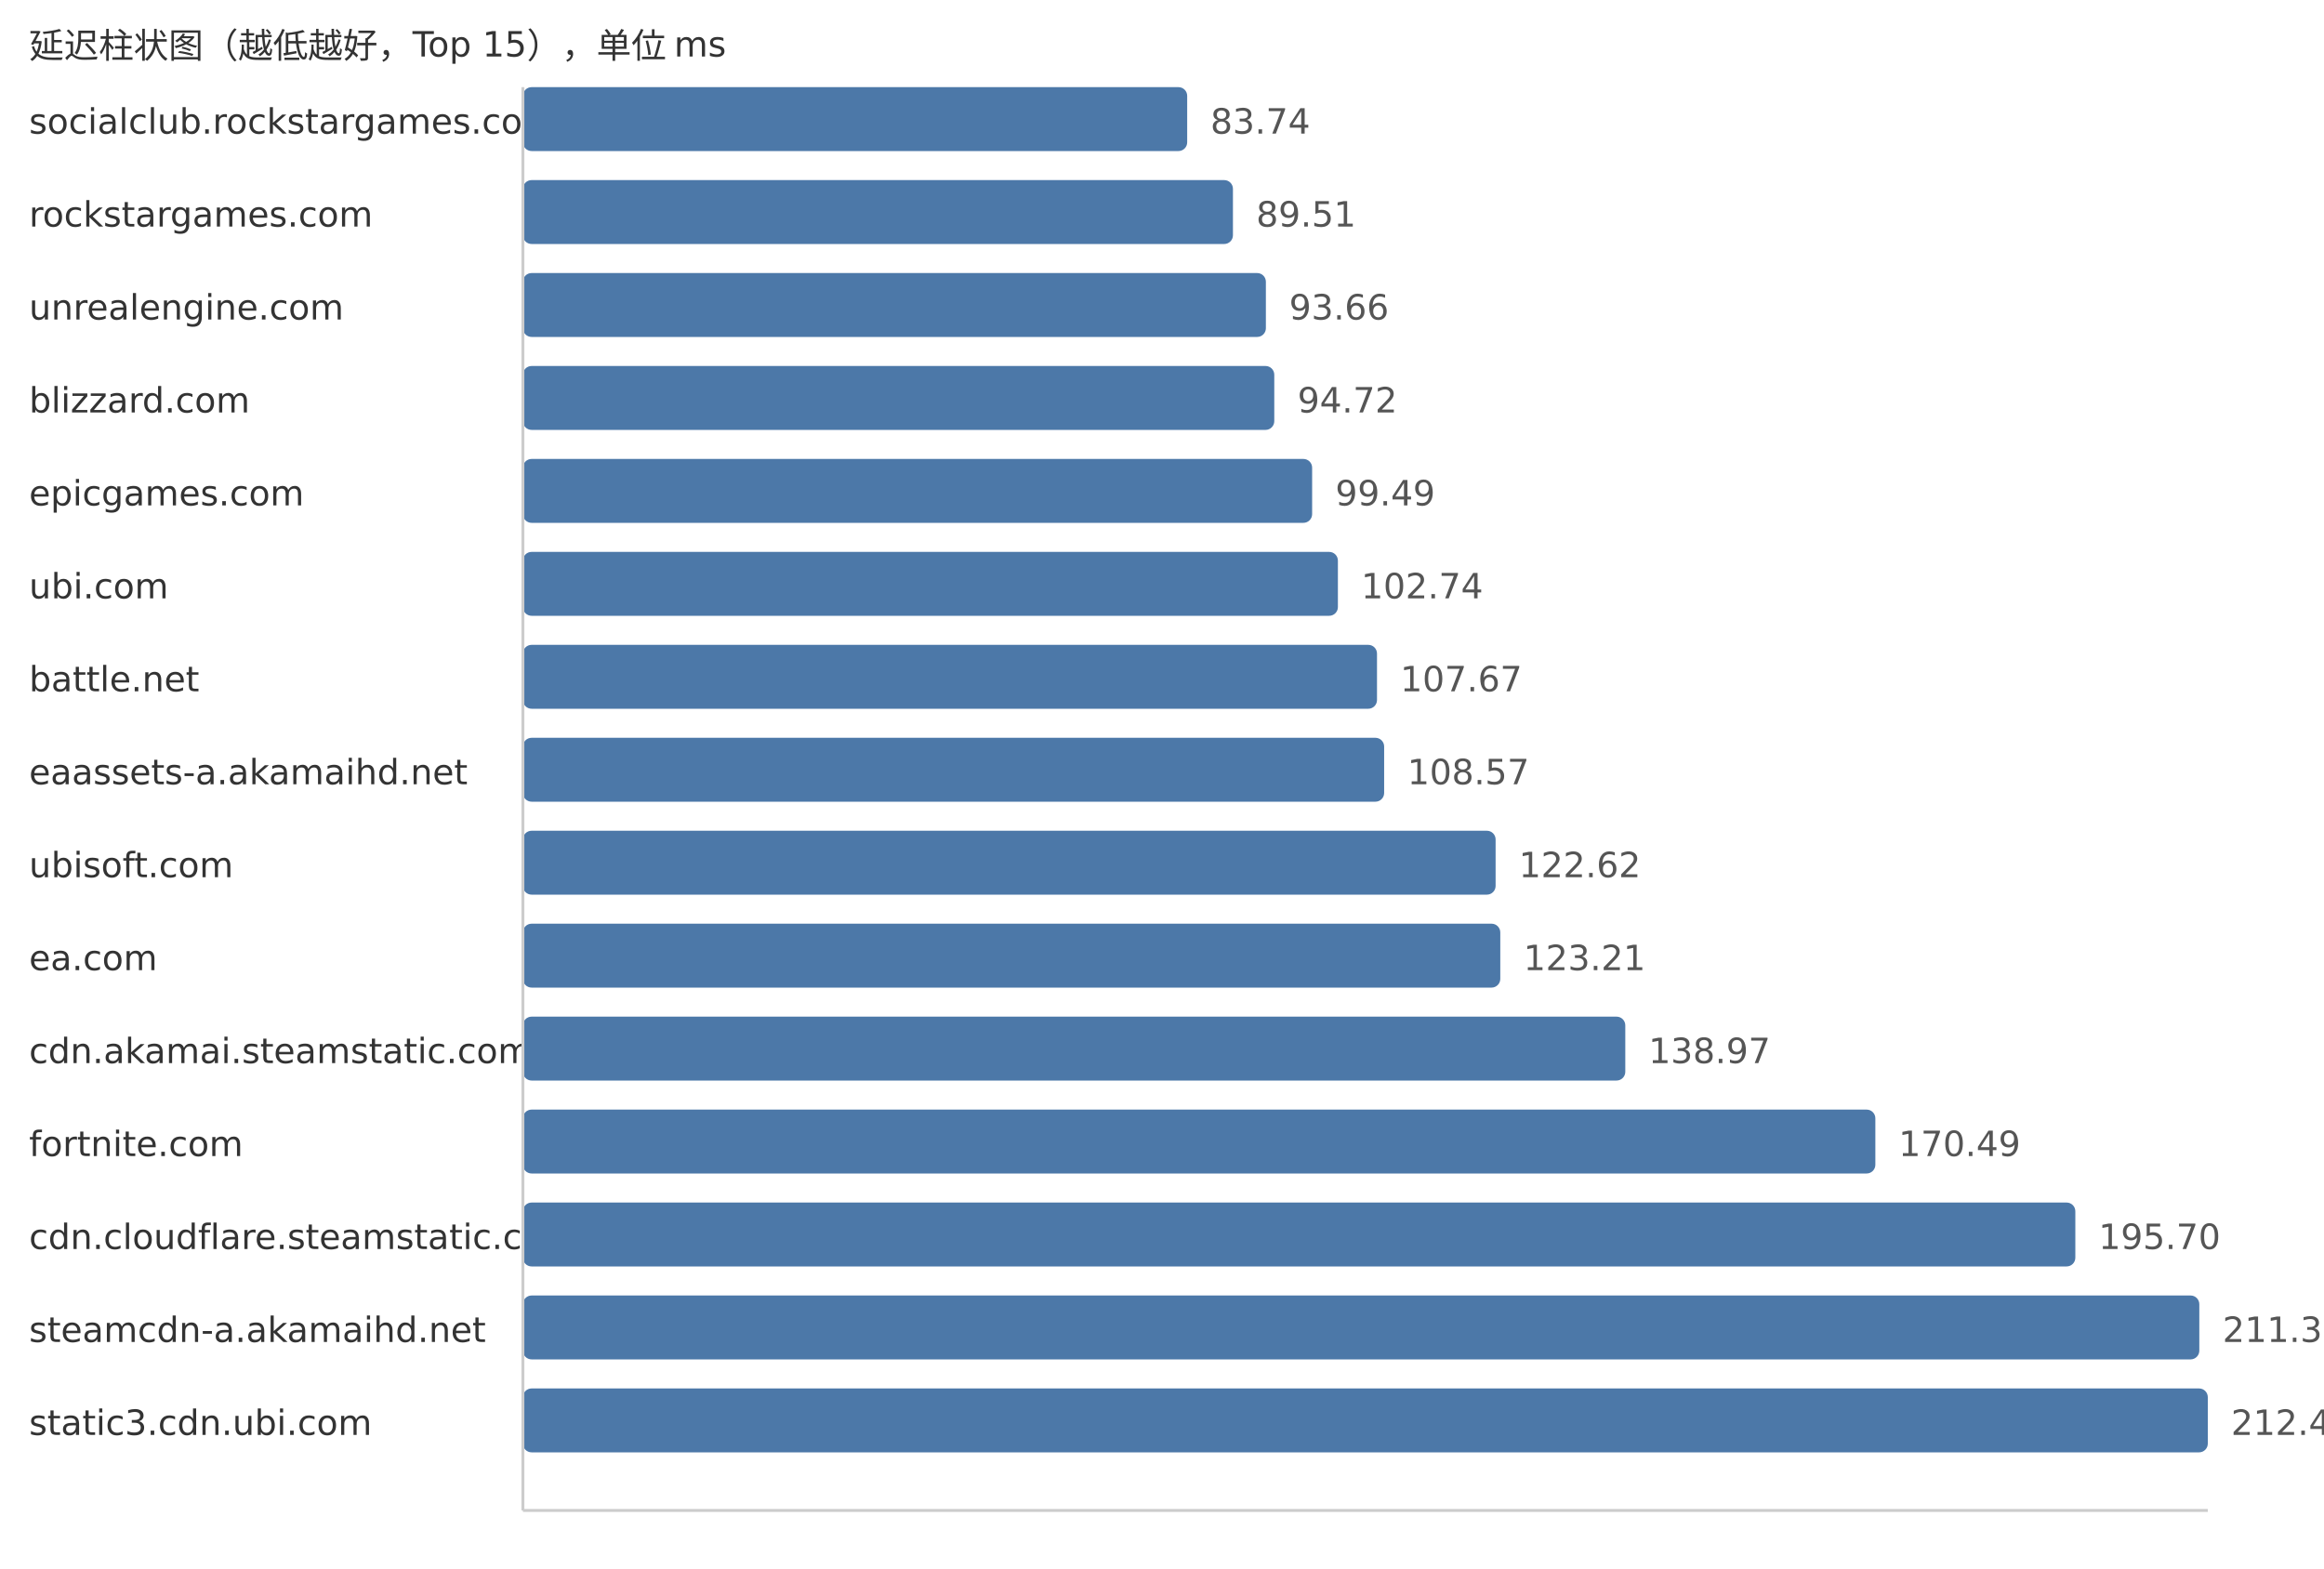
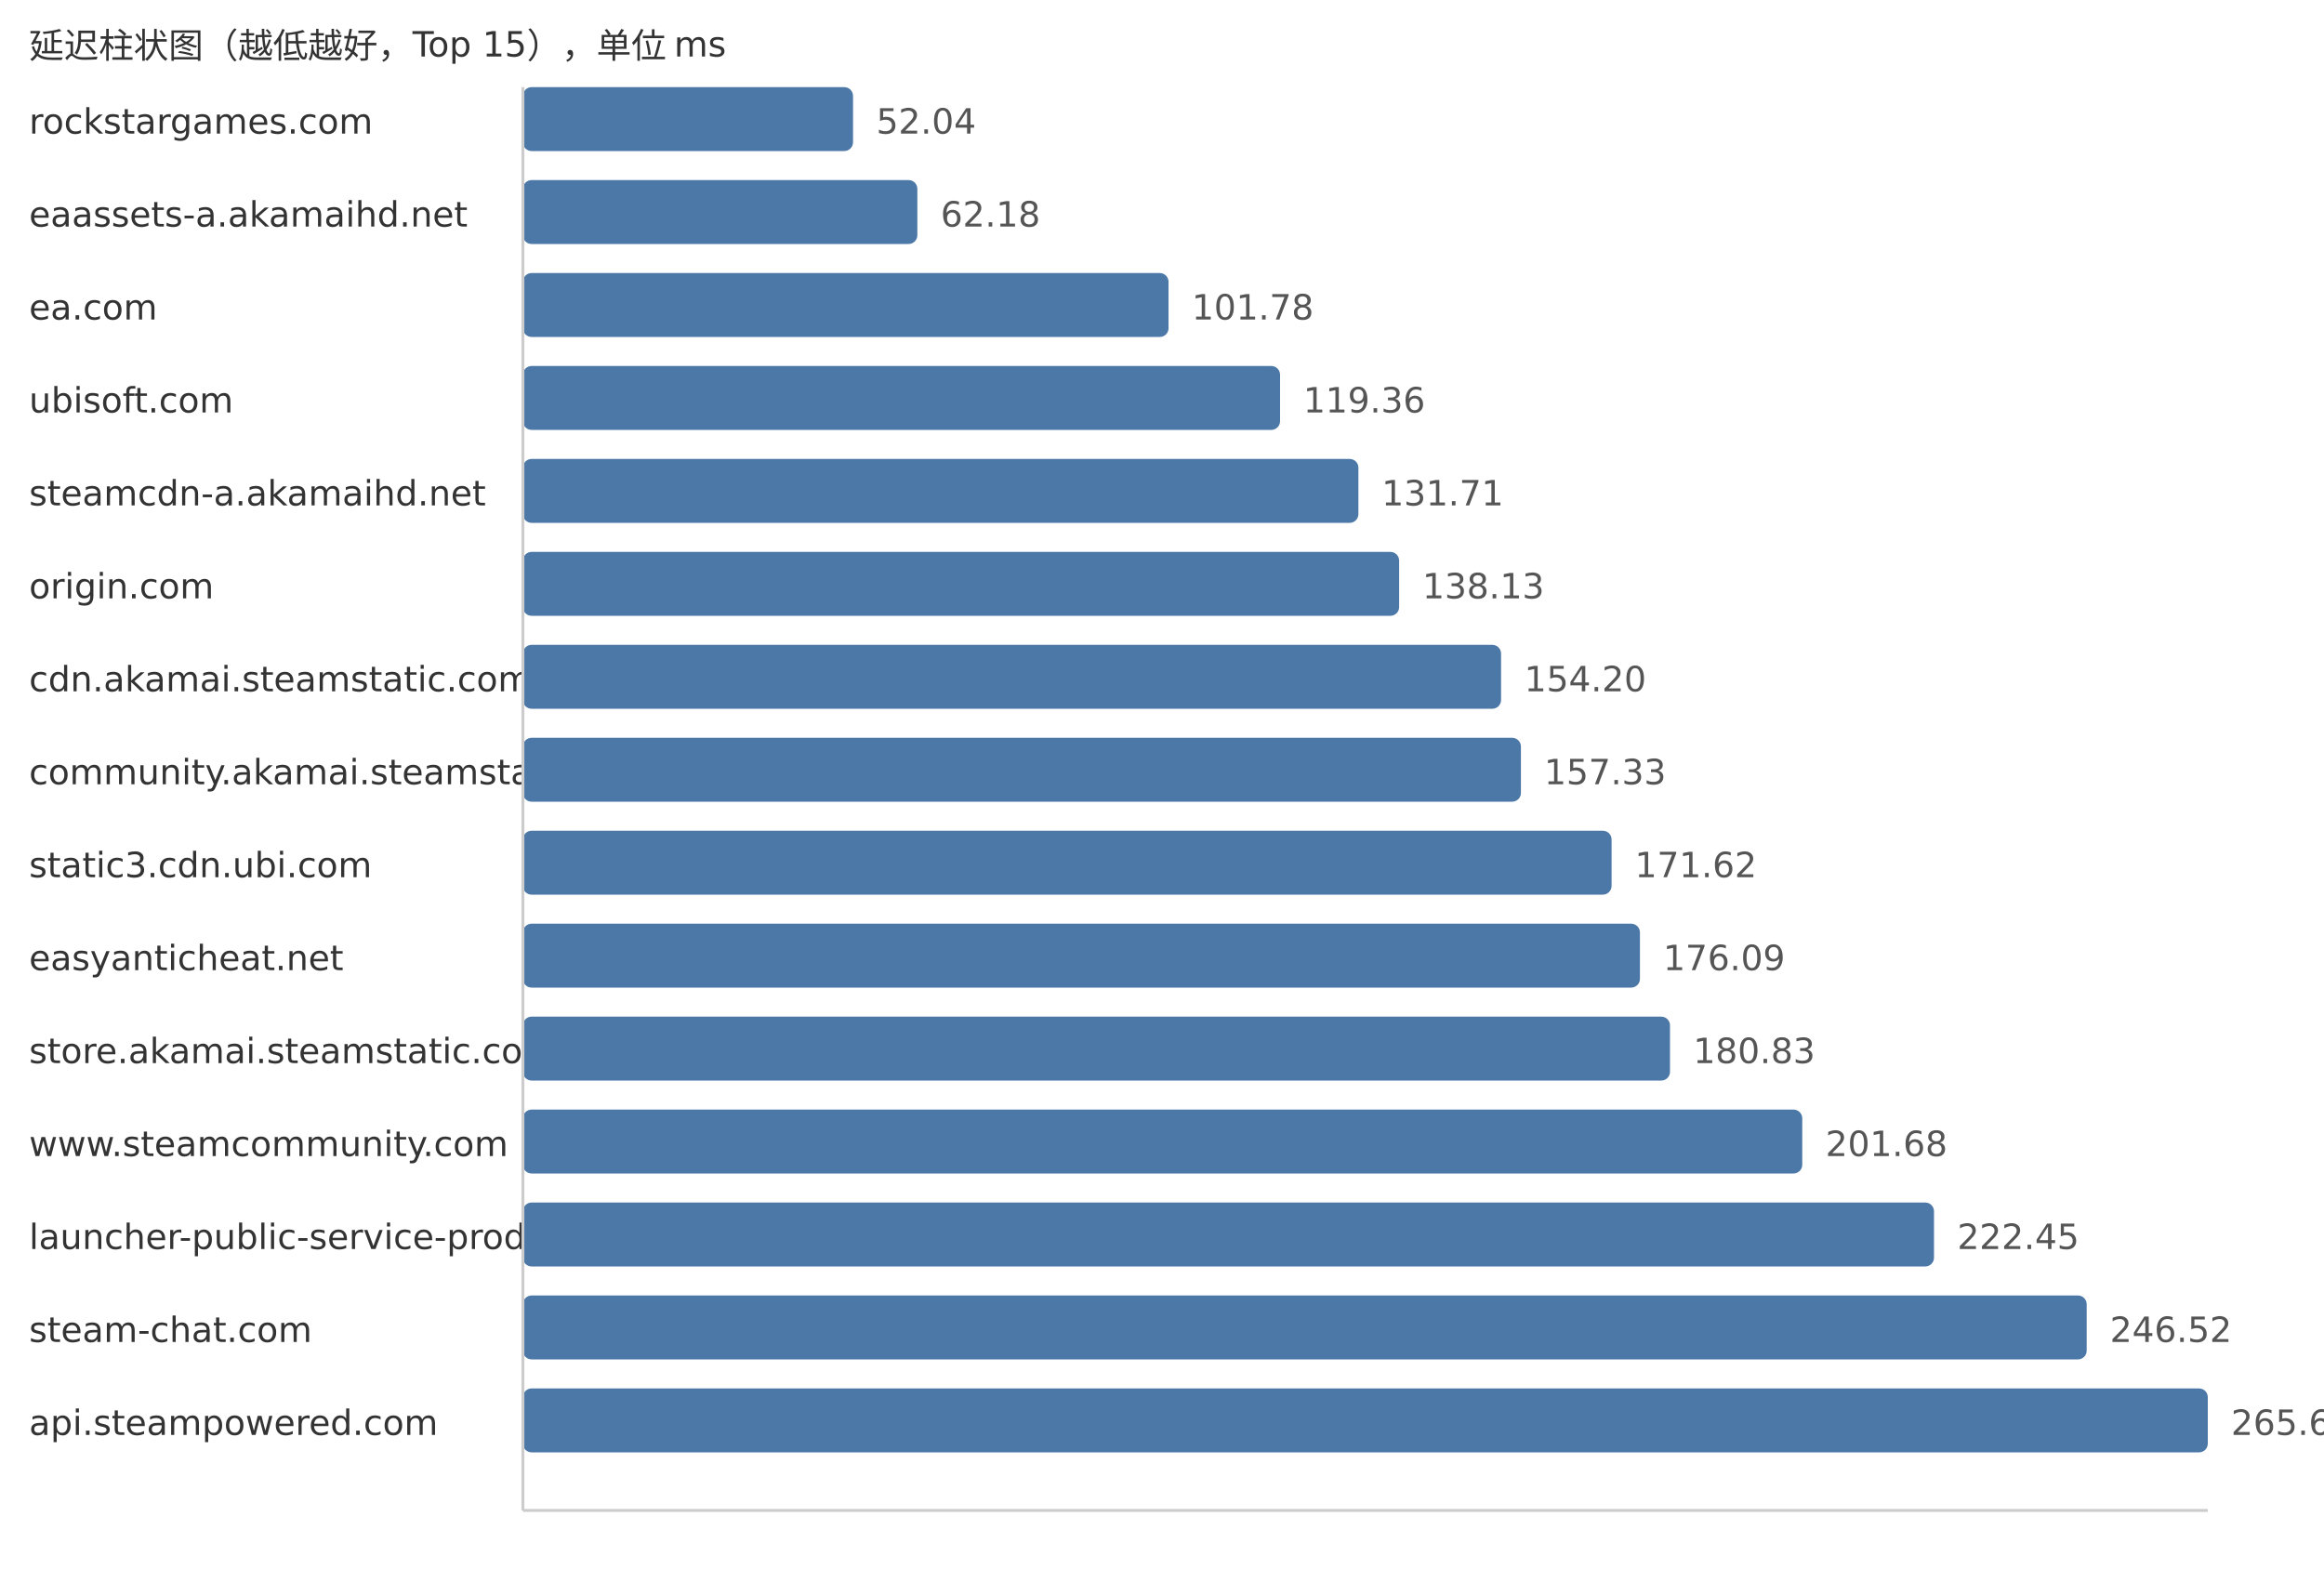
<svg xmlns="http://www.w3.org/2000/svg" width="800" height="540">
  <style> .label{font-family:DejaVu Sans,Verdana,Geneva,sans-serif;font-size:12px;fill:#333} .value{font-family:DejaVu Sans,Verdana,Geneva,sans-serif;font-size:12px;fill:#555} </style>
  <text x="10" y="20" class="label">延迟柱状图（越低越好，Top 15），单位 ms</text>
-   <text x="10" y="46" class="label">socialclub.rockstargames.com</text>
-   <rect x="180" y="30" width="228.67" height="22" fill="#4c78a8" rx="3" />
-   <text x="416.67" y="46" class="value">83.74</text>
-   <text x="10" y="78" class="label">rockstargames.com</text>
-   <rect x="180" y="62" width="244.42" height="22" fill="#4c78a8" rx="3" />
-   <text x="432.42" y="78" class="value">89.51</text>
-   <text x="10" y="110" class="label">unrealengine.com</text>
-   <rect x="180" y="94" width="255.76" height="22" fill="#4c78a8" rx="3" />
-   <text x="443.76" y="110" class="value">93.66</text>
-   <text x="10" y="142" class="label">blizzard.com</text>
-   <rect x="180" y="126" width="258.65" height="22" fill="#4c78a8" rx="3" />
-   <text x="446.65" y="142" class="value">94.72</text>
-   <text x="10" y="174" class="label">epicgames.com</text>
-   <rect x="180" y="158" width="271.68" height="22" fill="#4c78a8" rx="3" />
-   <text x="459.68" y="174" class="value">99.49</text>
-   <text x="10" y="206" class="label">ubi.com</text>
-   <rect x="180" y="190" width="280.55" height="22" fill="#4c78a8" rx="3" />
-   <text x="468.55" y="206" class="value">102.74</text>
-   <text x="10" y="238" class="label">battle.net</text>
-   <rect x="180" y="222" width="294.01" height="22" fill="#4c78a8" rx="3" />
-   <text x="482.01" y="238" class="value">107.67</text>
-   <text x="10" y="270" class="label">eaassets-a.akamaihd.net</text>
-   <rect x="180" y="254" width="296.47" height="22" fill="#4c78a8" rx="3" />
-   <text x="484.47" y="270" class="value">108.57</text>
-   <text x="10" y="302" class="label">ubisoft.com</text>
-   <rect x="180" y="286" width="334.84" height="22" fill="#4c78a8" rx="3" />
-   <text x="522.84" y="302" class="value">122.62</text>
-   <text x="10" y="334" class="label">ea.com</text>
-   <rect x="180" y="318" width="336.45" height="22" fill="#4c78a8" rx="3" />
-   <text x="524.45" y="334" class="value">123.21</text>
-   <text x="10" y="366" class="label">cdn.akamai.steamstatic.com</text>
-   <rect x="180" y="350" width="379.48" height="22" fill="#4c78a8" rx="3" />
-   <text x="567.48" y="366" class="value">138.97</text>
-   <text x="10" y="398" class="label">fortnite.com</text>
-   <rect x="180" y="382" width="465.56" height="22" fill="#4c78a8" rx="3" />
-   <text x="653.56" y="398" class="value">170.49</text>
-   <text x="10" y="430" class="label">cdn.cloudflare.steamstatic.com</text>
-   <rect x="180" y="414" width="534.4" height="22" fill="#4c78a8" rx="3" />
-   <text x="722.4" y="430" class="value">195.70</text>
-   <text x="10" y="462" class="label">steamcdn-a.akamaihd.net</text>
-   <rect x="180" y="446" width="577.08" height="22" fill="#4c78a8" rx="3" />
-   <text x="765.08" y="462" class="value">211.33</text>
-   <text x="10" y="494" class="label">static3.cdn.ubi.com</text>
+   <text x="10" y="46" class="label">rockstargames.com</text>
+   <rect x="180" y="30" width="113.64" height="22" fill="#4c78a8" rx="3" />
+   <text x="301.64" y="46" class="value">52.04</text>
+   <text x="10" y="78" class="label">eaassets-a.akamaihd.net</text>
+   <rect x="180" y="62" width="135.78" height="22" fill="#4c78a8" rx="3" />
+   <text x="323.78" y="78" class="value">62.18</text>
+   <text x="10" y="110" class="label">ea.com</text>
+   <rect x="180" y="94" width="222.25" height="22" fill="#4c78a8" rx="3" />
+   <text x="410.25" y="110" class="value">101.78</text>
+   <text x="10" y="142" class="label">ubisoft.com</text>
+   <rect x="180" y="126" width="260.64" height="22" fill="#4c78a8" rx="3" />
+   <text x="448.64" y="142" class="value">119.36</text>
+   <text x="10" y="174" class="label">steamcdn-a.akamaihd.net</text>
+   <rect x="180" y="158" width="287.61" height="22" fill="#4c78a8" rx="3" />
+   <text x="475.61" y="174" class="value">131.71</text>
+   <text x="10" y="206" class="label">origin.com</text>
+   <rect x="180" y="190" width="301.63" height="22" fill="#4c78a8" rx="3" />
+   <text x="489.63" y="206" class="value">138.13</text>
+   <text x="10" y="238" class="label">cdn.akamai.steamstatic.com</text>
+   <rect x="180" y="222" width="336.72" height="22" fill="#4c78a8" rx="3" />
+   <text x="524.72" y="238" class="value">154.20</text>
+   <text x="10" y="270" class="label">community.akamai.steamstatic.com</text>
+   <rect x="180" y="254" width="343.55" height="22" fill="#4c78a8" rx="3" />
+   <text x="531.55" y="270" class="value">157.33</text>
+   <text x="10" y="302" class="label">static3.cdn.ubi.com</text>
+   <rect x="180" y="286" width="374.76" height="22" fill="#4c78a8" rx="3" />
+   <text x="562.76" y="302" class="value">171.62</text>
+   <text x="10" y="334" class="label">easyanticheat.net</text>
+   <rect x="180" y="318" width="384.52" height="22" fill="#4c78a8" rx="3" />
+   <text x="572.52" y="334" class="value">176.09</text>
+   <text x="10" y="366" class="label">store.akamai.steamstatic.com</text>
+   <rect x="180" y="350" width="394.87" height="22" fill="#4c78a8" rx="3" />
+   <text x="582.87" y="366" class="value">180.83</text>
+   <text x="10" y="398" class="label">www.steamcommunity.com</text>
+   <rect x="180" y="382" width="440.4" height="22" fill="#4c78a8" rx="3" />
+   <text x="628.4" y="398" class="value">201.68</text>
+   <text x="10" y="430" class="label">launcher-public-service-prod06.ol.epicgames.com</text>
+   <rect x="180" y="414" width="485.75" height="22" fill="#4c78a8" rx="3" />
+   <text x="673.75" y="430" class="value">222.45</text>
+   <text x="10" y="462" class="label">steam-chat.com</text>
+   <rect x="180" y="446" width="538.31" height="22" fill="#4c78a8" rx="3" />
+   <text x="726.31" y="462" class="value">246.52</text>
+   <text x="10" y="494" class="label">api.steampowered.com</text>
  <rect x="180" y="478" width="580.0" height="22" fill="#4c78a8" rx="3" />
-   <text x="768.0" y="494" class="value">212.40</text>
+   <text x="768.0" y="494" class="value">265.61</text>
  <line x1="180" y1="30" x2="180" y2="520" stroke="#ccc" />
  <line x1="180" y1="520" x2="760" y2="520" stroke="#ccc" />
</svg>
